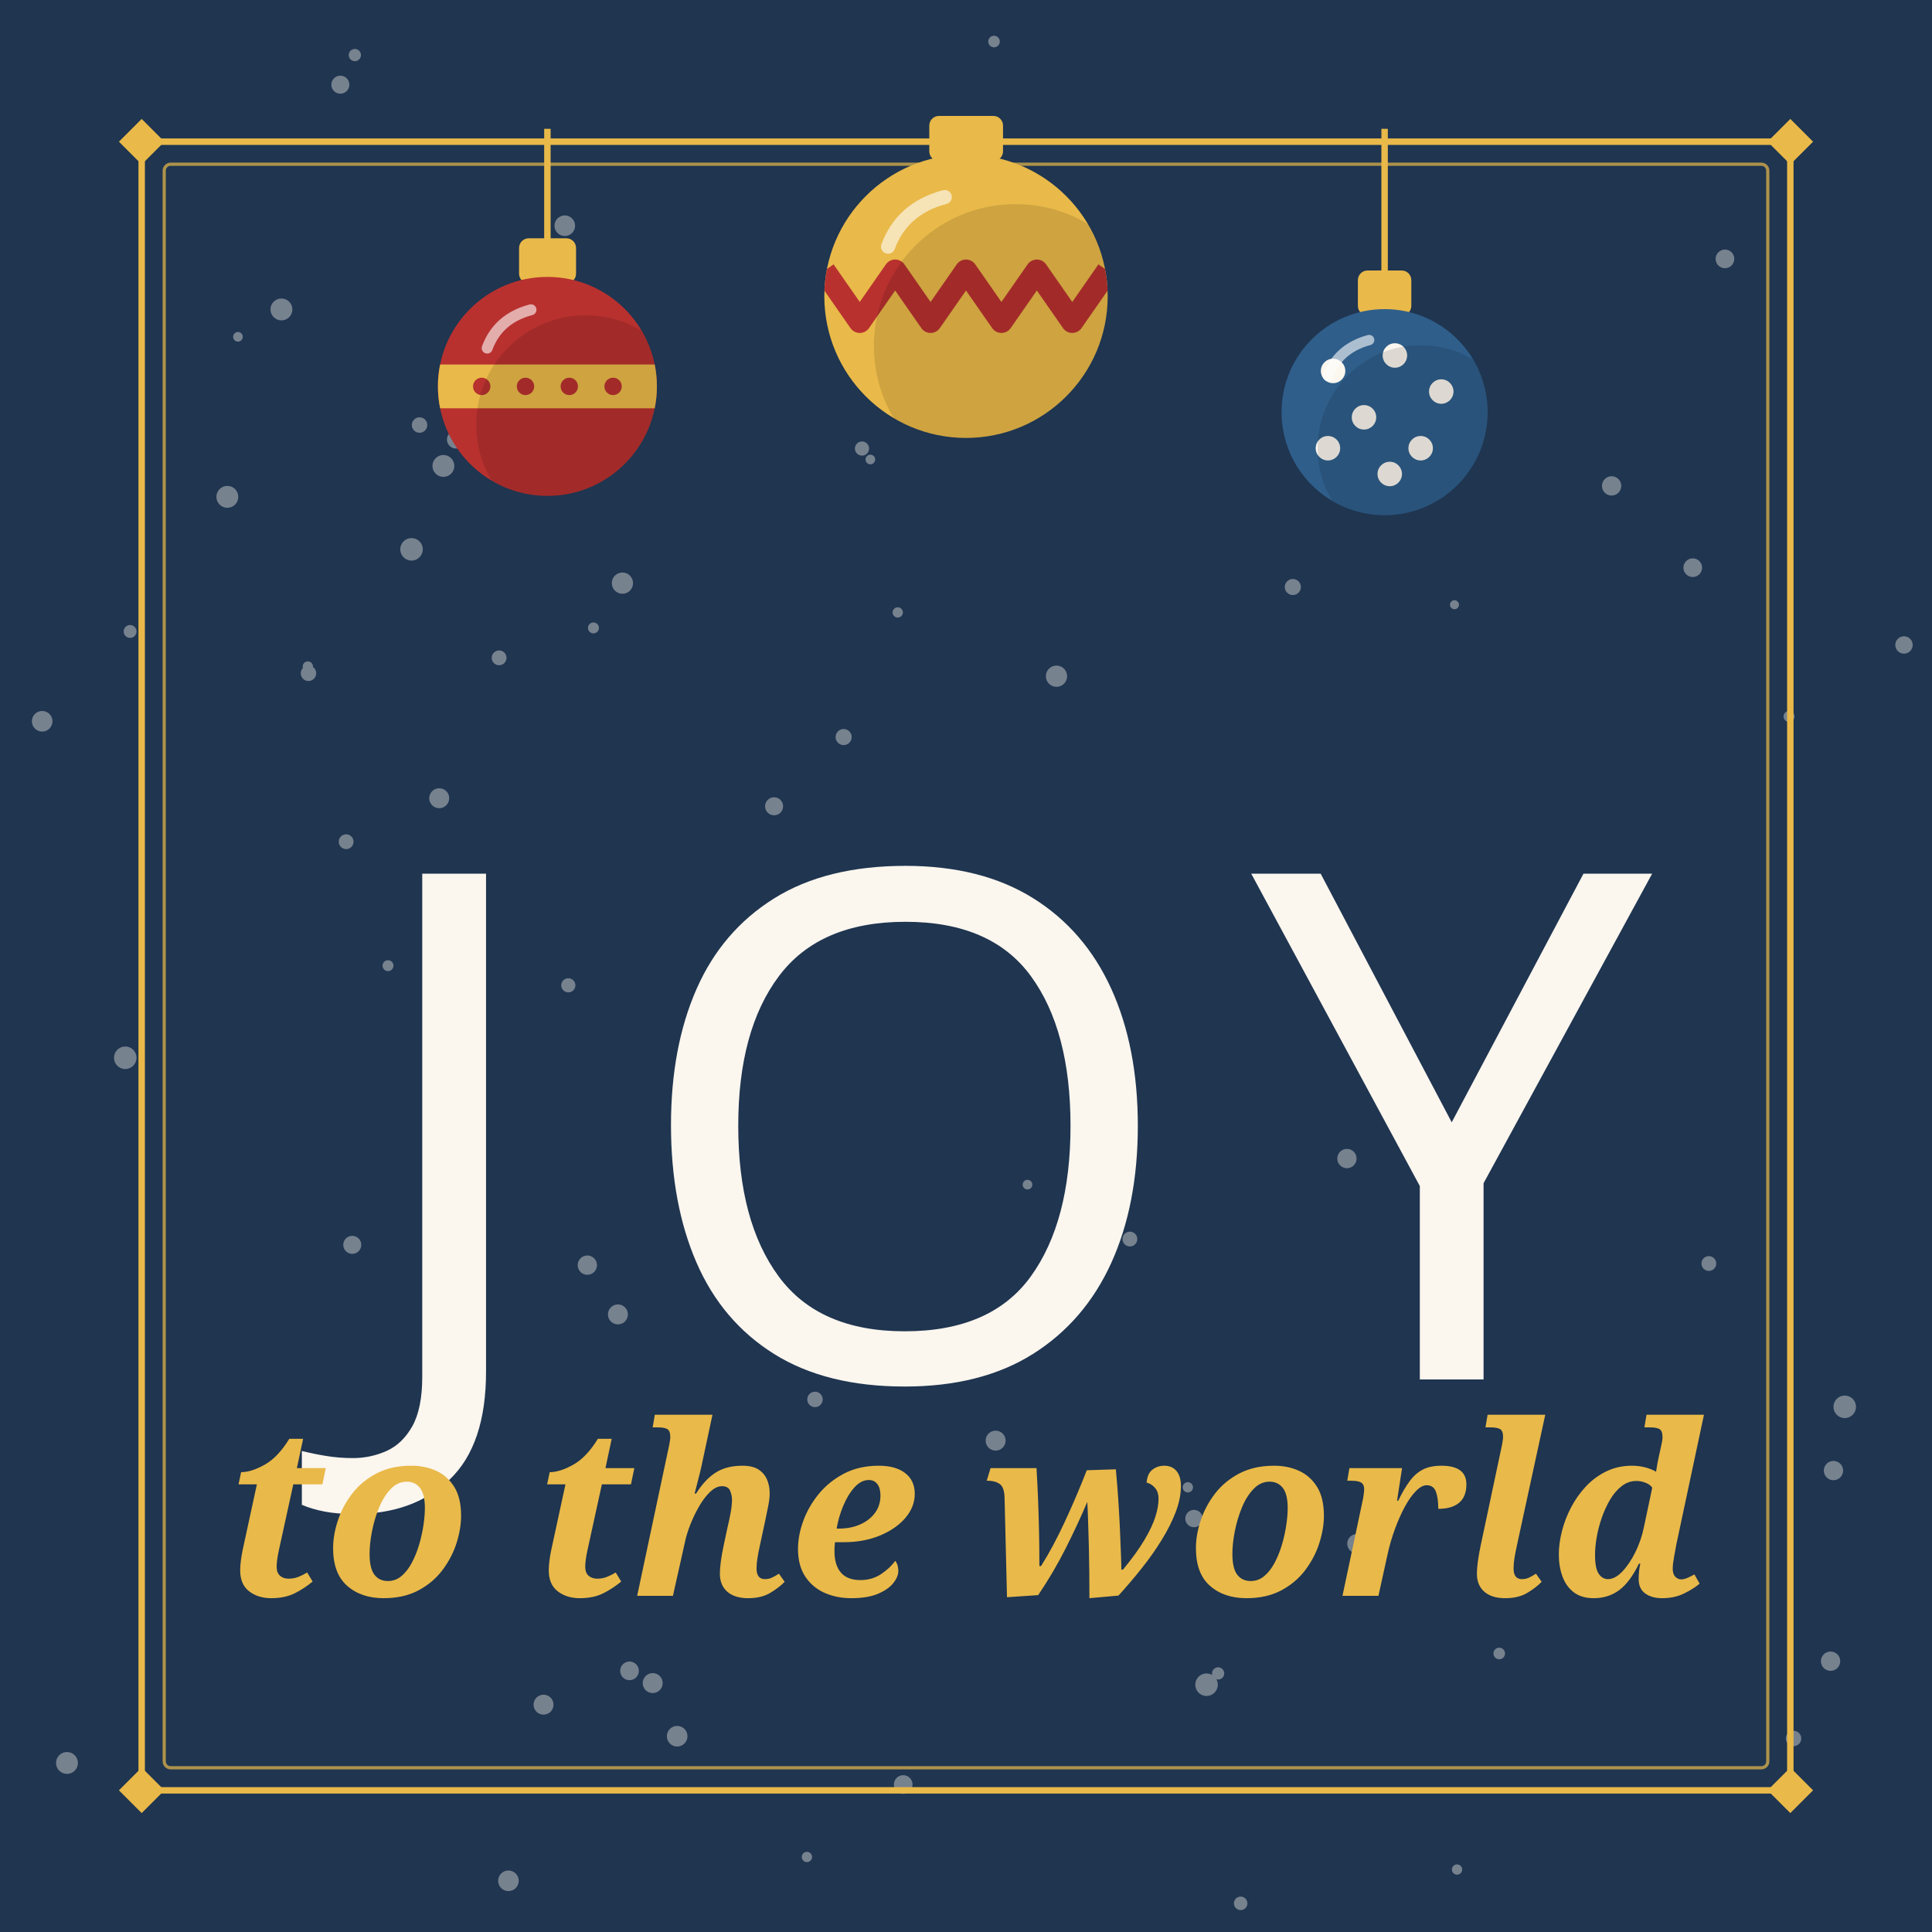
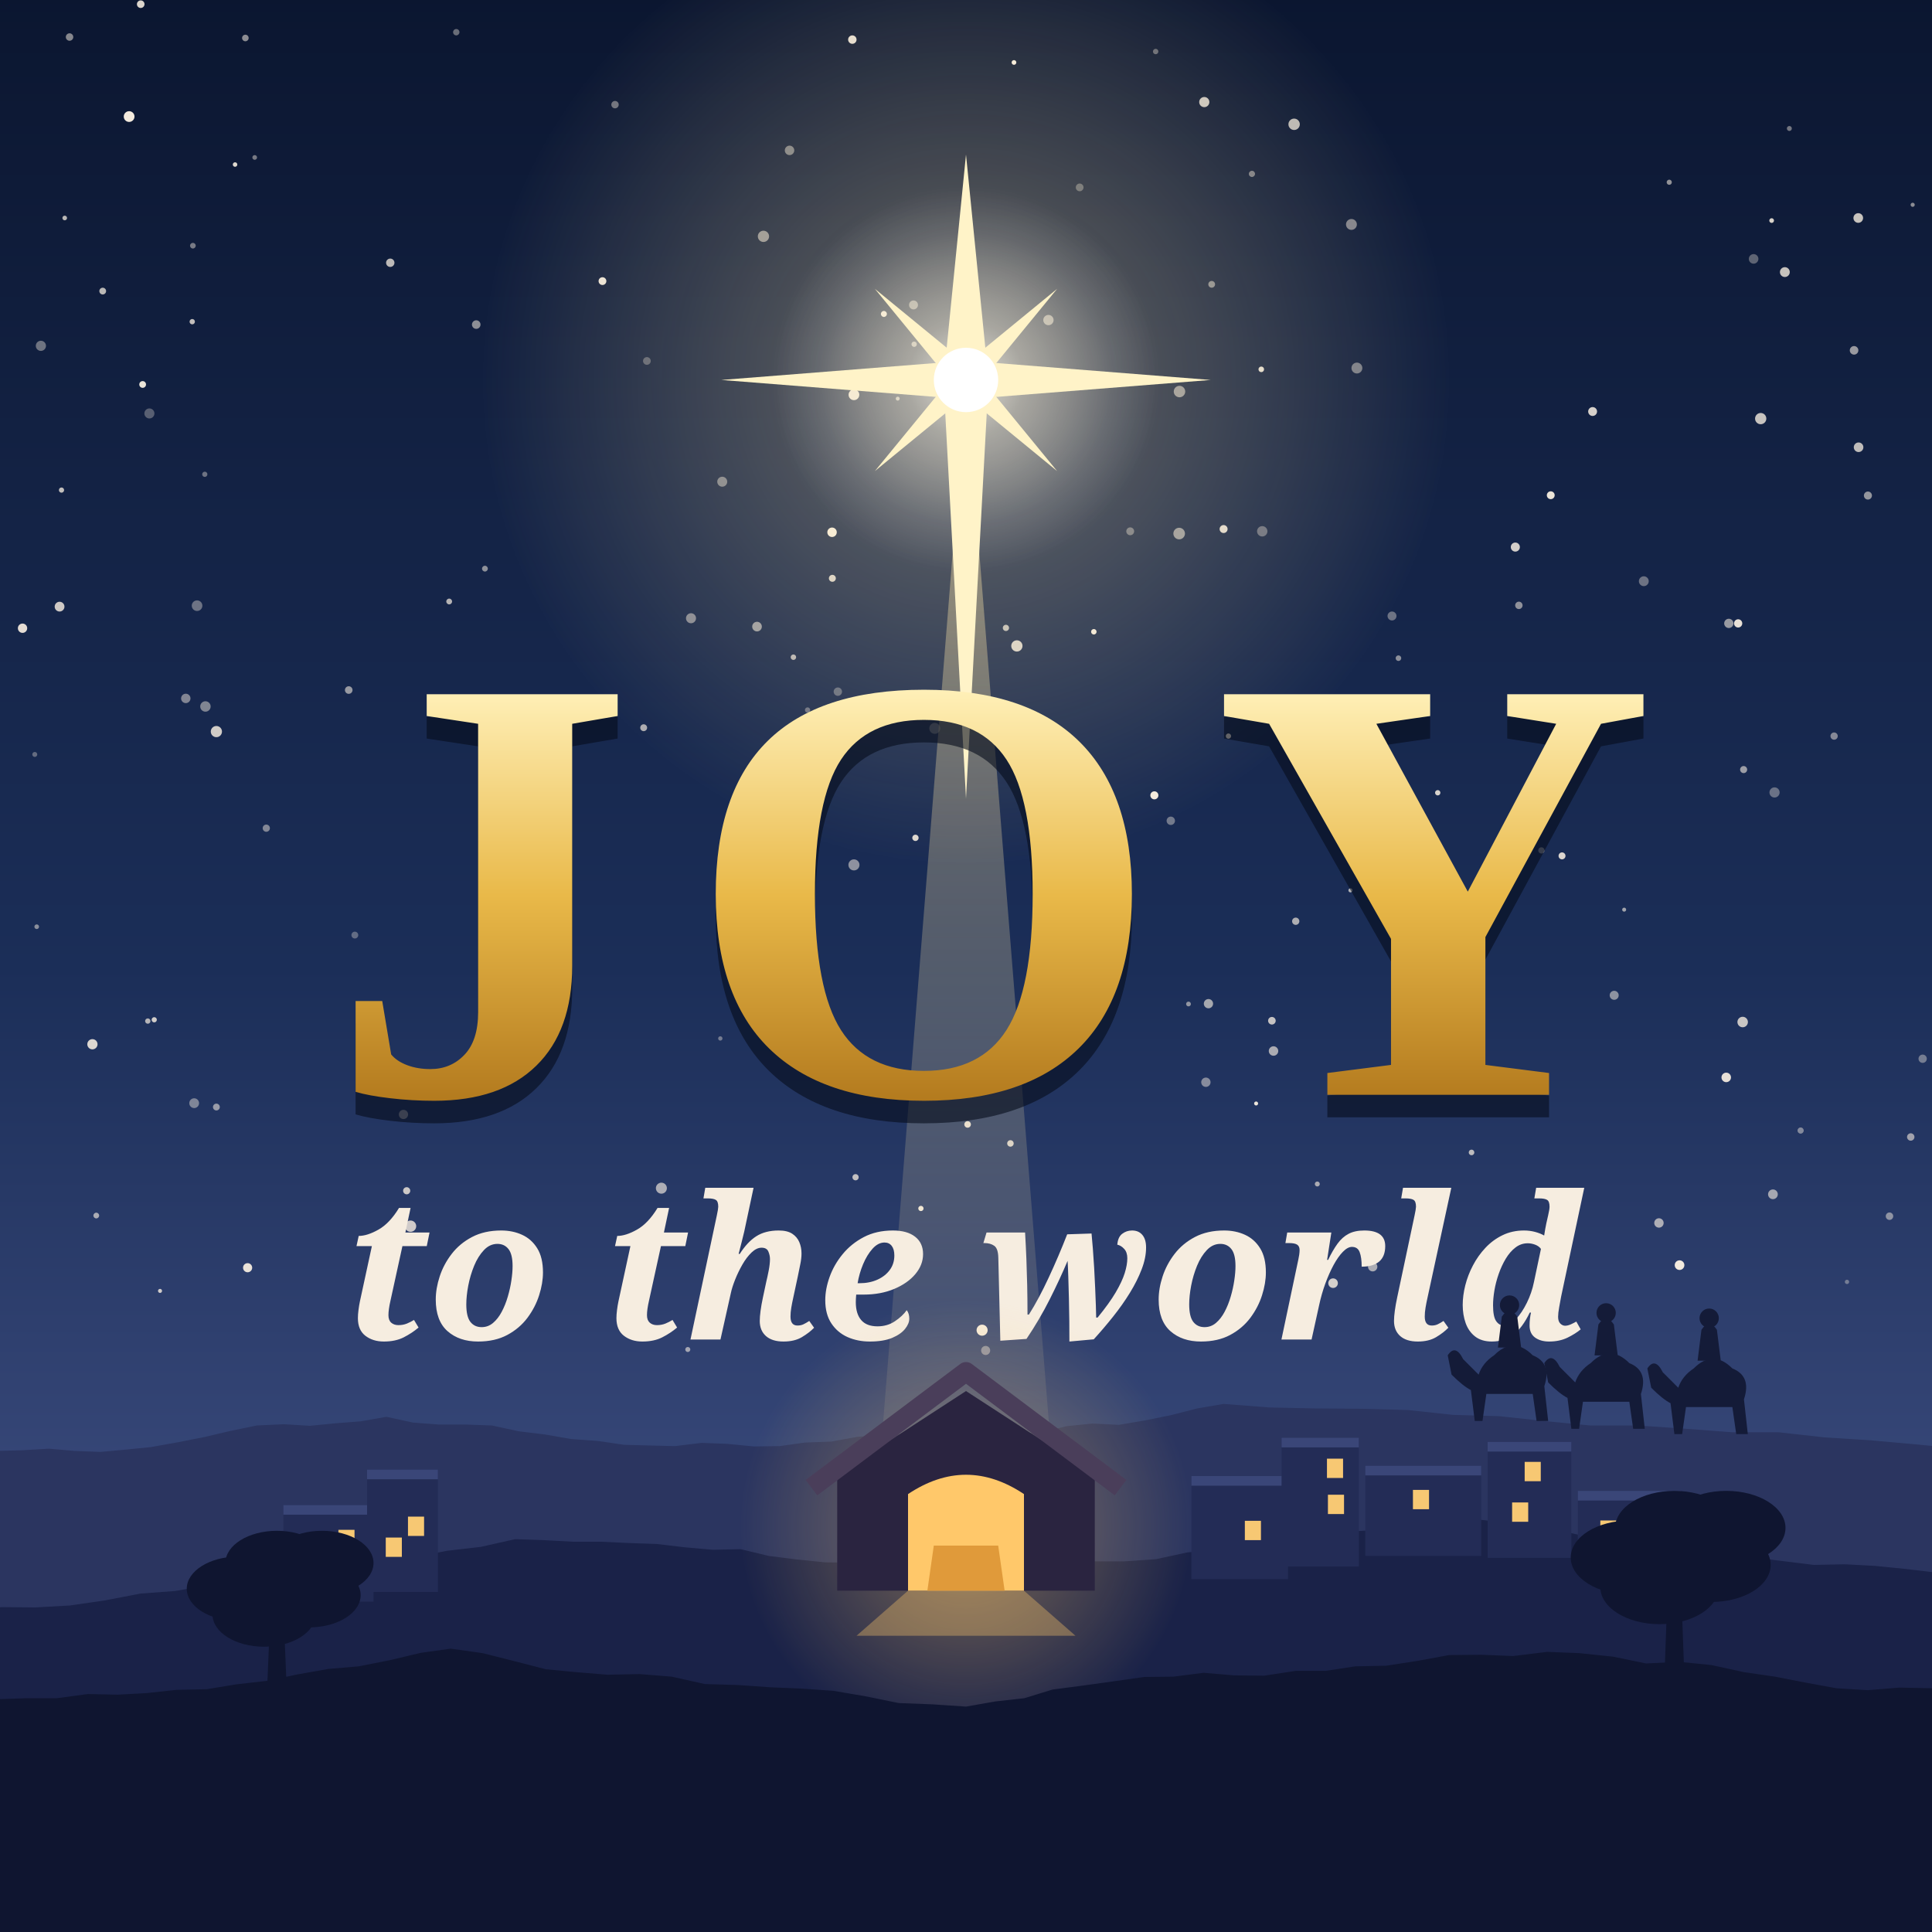
<svg xmlns="http://www.w3.org/2000/svg" viewBox="0 0 600 600">
-   <rect width="600" height="600" fill="#1F3550" />
-   <g fill="#FBF6EE" opacity="0.4">
-     <circle cx="328.1" cy="210.0" r="3.3" />
-     <circle cx="176.5" cy="306.0" r="2.2" />
-     <circle cx="250.6" cy="576.7" r="1.6" />
-     <circle cx="267.7" cy="139.3" r="2.2" />
-     <circle cx="591.3" cy="200.3" r="2.7" />
-     <circle cx="253.1" cy="434.6" r="2.4" />
-     <circle cx="107.5" cy="261.4" r="2.3" />
-     <circle cx="470.9" cy="336.6" r="1.8" />
-     <circle cx="401.5" cy="182.3" r="2.5" />
-     <circle cx="136.4" cy="247.9" r="3.1" />
-     <circle cx="309.2" cy="447.4" r="3.1" />
-     <circle cx="350.9" cy="384.8" r="2.3" />
-     <circle cx="368.9" cy="461.9" r="1.6" />
-     <circle cx="555.6" cy="222.5" r="1.7" />
-     <circle cx="95.6" cy="207.0" r="1.6" />
-     <circle cx="240.4" cy="250.4" r="2.8" />
-     <circle cx="280.5" cy="554.2" r="2.9" />
-     <circle cx="195.5" cy="518.9" r="2.9" />
-     <circle cx="572.9" cy="436.9" r="3.5" />
-     <circle cx="127.8" cy="170.6" r="3.5" />
-     <circle cx="20.8" cy="547.5" r="3.4" />
-     <circle cx="87.4" cy="96.1" r="3.4" />
-     <circle cx="568.5" cy="515.9" r="3.0" />
-     <circle cx="451.7" cy="187.8" r="1.4" />
-     <circle cx="374.7" cy="523.2" r="3.5" />
-     <circle cx="308.7" cy="12.9" r="1.8" />
-     <circle cx="270.3" cy="142.7" r="1.5" />
-     <circle cx="120.5" cy="299.9" r="1.7" />
-     <circle cx="73.9" cy="104.6" r="1.5" />
-     <circle cx="465.6" cy="513.5" r="1.8" />
-     <circle cx="378.3" cy="519.7" r="1.9" />
-     <circle cx="202.7" cy="522.7" r="3.1" />
-     <circle cx="370.8" cy="471.6" r="2.7" />
-     <circle cx="191.9" cy="408.2" r="3.1" />
-     <circle cx="40.4" cy="196.1" r="2.0" />
-     <circle cx="525.7" cy="176.3" r="2.9" />
-     <circle cx="262.0" cy="228.9" r="2.5" />
-     <circle cx="530.7" cy="392.4" r="2.3" />
-     <circle cx="95.8" cy="209.1" r="2.4" />
-     <circle cx="385.3" cy="591.1" r="2.1" />
-     <circle cx="557.0" cy="539.9" r="2.4" />
-     <circle cx="137.7" cy="144.7" r="3.4" />
-     <circle cx="109.4" cy="386.6" r="2.8" />
-     <circle cx="105.7" cy="26.3" r="2.8" />
-     <circle cx="38.9" cy="328.5" r="3.5" />
-     <circle cx="278.8" cy="190.2" r="1.6" />
-     <circle cx="184.3" cy="195.0" r="1.7" />
-     <circle cx="418.3" cy="359.8" r="3.0" />
-     <circle cx="70.6" cy="154.3" r="3.4" />
-     <circle cx="13.1" cy="224.0" r="3.2" />
-     <circle cx="141.6" cy="136.5" r="2.8" />
-     <circle cx="155.0" cy="204.3" r="2.3" />
-     <circle cx="182.4" cy="392.9" r="3.0" />
-     <circle cx="452.5" cy="580.6" r="1.6" />
-     <circle cx="157.9" cy="584.1" r="3.2" />
-     <circle cx="452.1" cy="137.8" r="1.7" />
-     <circle cx="168.8" cy="529.4" r="3.1" />
-     <circle cx="222.3" cy="392.7" r="3.0" />
-     <circle cx="175.4" cy="70.1" r="3.2" />
-     <circle cx="421.4" cy="479.4" r="3.0" />
-     <circle cx="221.4" cy="390.2" r="2.2" />
-     <circle cx="535.7" cy="80.4" r="2.9" />
-     <circle cx="210.3" cy="539.2" r="3.2" />
-     <circle cx="110.2" cy="17.1" r="1.9" />
-     <circle cx="569.4" cy="456.7" r="3.0" />
-     <circle cx="130.3" cy="132.0" r="2.4" />
-     <circle cx="319.1" cy="367.9" r="1.5" />
-     <circle cx="500.5" cy="150.9" r="3.0" />
-     <circle cx="193.3" cy="181.1" r="3.3" />
-     <circle cx="134.7" cy="302.3" r="3.3" />
-   </g>
-   <line x1="170" y1="40" x2="170" y2="76.0" stroke="#E9B949" stroke-width="2" />
-   <rect x="161.2" y="74.0" width="17.7" height="14" rx="3" fill="#E9B949" />
-   <clipPath id="orn170120">
-     <circle cx="170" cy="120" r="34" />
-   </clipPath>
-   <circle cx="170" cy="120" r="34" fill="#B8312F" />
-   <g clip-path="url(#orn170120)">
-     <rect x="136" y="113.2" width="68" height="13.6" fill="#E9B949" />
-     <circle cx="149.6" cy="120.0" r="2.7" fill="#B8312F" />
-     <circle cx="163.2" cy="120.0" r="2.7" fill="#B8312F" />
-     <circle cx="176.8" cy="120.0" r="2.7" fill="#B8312F" />
-     <circle cx="190.4" cy="120.0" r="2.7" fill="#B8312F" />
-     <circle cx="181.9" cy="131.9" r="34" fill="#000000" opacity="0.12" />
-   </g>
-   <path d="M 151.3 108.1 Q 154.7 98.9 164.9 96.2" fill="none" stroke="#FFFFFF" stroke-width="3.4" stroke-linecap="round" opacity="0.6" />
-   <line x1="300" y1="40" x2="300" y2="38.0" stroke="#E9B949" stroke-width="2" />
-   <rect x="288.6" y="36.0" width="22.9" height="14" rx="3" fill="#E9B949" />
-   <clipPath id="orn30092">
-     <circle cx="300" cy="92" r="44" />
-   </clipPath>
-   <circle cx="300" cy="92" r="44" fill="#E9B949" />
-   <g clip-path="url(#orn30092)">
-     <polyline points="256.0,84.1 267.0,99.9 278.0,84.1 289.0,99.9 300.0,84.1 311.0,99.9 322.0,84.1 333.0,99.9 344.0,84.1" fill="none" stroke="#B8312F" stroke-width="7.0" stroke-linejoin="round" />
-     <circle cx="315.4" cy="107.4" r="44" fill="#000000" opacity="0.12" />
-   </g>
-   <path d="M 275.8 76.6 Q 280.2 64.7 293.4 61.2" fill="none" stroke="#FFFFFF" stroke-width="4.4" stroke-linecap="round" opacity="0.6" />
-   <line x1="430" y1="40" x2="430" y2="86.0" stroke="#E9B949" stroke-width="2" />
-   <rect x="421.7" y="84.0" width="16.6" height="14" rx="3" fill="#E9B949" />
-   <clipPath id="orn430128">
-     <circle cx="430" cy="128" r="32" />
-   </clipPath>
-   <circle cx="430" cy="128" r="32" fill="#2F5E8A" />
-   <g clip-path="url(#orn430128)">
-     <circle cx="414.0" cy="115.2" r="3.8" fill="#FBF6EE" />
-     <circle cx="433.2" cy="110.4" r="3.8" fill="#FBF6EE" />
-     <circle cx="447.6" cy="121.6" r="3.8" fill="#FBF6EE" />
-     <circle cx="423.6" cy="129.6" r="3.8" fill="#FBF6EE" />
-     <circle cx="441.2" cy="139.2" r="3.8" fill="#FBF6EE" />
-     <circle cx="412.4" cy="139.2" r="3.8" fill="#FBF6EE" />
-     <circle cx="431.6" cy="147.2" r="3.8" fill="#FBF6EE" />
-     <circle cx="441.2" cy="139.2" r="32" fill="#000000" opacity="0.12" />
-   </g>
-   <path d="M 412.4 116.8 Q 415.6 108.2 425.2 105.6" fill="none" stroke="#FFFFFF" stroke-width="3.2" stroke-linecap="round" opacity="0.6" />
-   <rect x="44" y="44" width="512" height="512" rx="3" fill="none" stroke="#E9B949" stroke-width="2" />
-   <rect x="51" y="51" width="498" height="498" rx="2" fill="none" stroke="#E9B949" stroke-width="1" opacity="0.7" />
-   <rect x="39" y="39" width="10" height="10" transform="rotate(45 44 44)" fill="#E9B949" />
-   <rect x="39" y="551" width="10" height="10" transform="rotate(45 44 556)" fill="#E9B949" />
-   <rect x="551" y="39" width="10" height="10" transform="rotate(45 556 44)" fill="#E9B949" />
-   <rect x="551" y="551" width="10" height="10" transform="rotate(45 556 556)" fill="#E9B949" />
-   <text x="312" y="428.4" text-anchor="middle" font-family="'Bebas Neue', Impact, sans-serif" font-size="220" letter-spacing="24" fill="#FBF6EE">JOY</text>
-   <text x="300" y="495.6" text-anchor="middle" font-family="'Playfair Display', Georgia, serif" font-style="italic" font-weight="700" font-size="74" fill="#E9B949">to the world</text>
+   <defs>
+     <linearGradient id="joy-g1" x1="0" y1="0" x2="0" y2="1">
+       <stop offset="0" stop-color="#0B1630" />
+       <stop offset="0.5" stop-color="#1B2E58" />
+       <stop offset="0.8" stop-color="#3A4A7C" />
+       <stop offset="1" stop-color="#6A6A94" />
+     </linearGradient>
+     <linearGradient id="joy-g2" x1="0" y1="0" x2="0" y2="1">
+       <stop offset="0" stop-color="#FFE7A8" stop-opacity="0.45" />
+       <stop offset="1" stop-color="#FFE7A8" stop-opacity="0" />
+     </linearGradient>
+     <radialGradient id="joy-g3" cx="0.5" cy="0.5" r="0.5">
+       <stop offset="0" stop-color="#FFE7A8" stop-opacity="0.55" />
+       <stop offset="0.3" stop-color="#FFE7A8" stop-opacity="0.275" />
+       <stop offset="1" stop-color="#FFE7A8" stop-opacity="0" />
+     </radialGradient>
+     <radialGradient id="joy-g4" cx="0.5" cy="0.5" r="0.5">
+       <stop offset="0" stop-color="#FFFFFF" stop-opacity="0.7" />
+       <stop offset="0.3" stop-color="#FFFFFF" stop-opacity="0.35" />
+       <stop offset="1" stop-color="#FFFFFF" stop-opacity="0" />
+     </radialGradient>
+     <linearGradient id="joy-g5" x1="0" y1="0" x2="0" y2="1">
+       <stop offset="0" stop-color="#FFF0B8" />
+       <stop offset="0.5" stop-color="#E9B949" />
+       <stop offset="1" stop-color="#B37A1E" />
+     </linearGradient>
+     <radialGradient id="joy-g6" cx="0.5" cy="0.5" r="0.5">
+       <stop offset="0" stop-color="#FFC86A" stop-opacity="0.6" />
+       <stop offset="0.3" stop-color="#FFC86A" stop-opacity="0.3" />
+       <stop offset="1" stop-color="#FFC86A" stop-opacity="0" />
+     </radialGradient>
+   </defs>
+   <rect width="600" height="600" fill="url(#joy-g1)" />
+   <circle cx="573.6" cy="398.1" r="0.67" fill="#F6EDE0" opacity="0.36" />
+   <circle cx="501.3" cy="309.1" r="1.40" fill="#F6EDE0" opacity="0.52" />
+   <circle cx="363.6" cy="254.9" r="1.30" fill="#F6EDE0" opacity="0.41" />
+   <circle cx="258.4" cy="165.3" r="1.47" fill="#F6EDE0" opacity="1.00" />
+   <circle cx="569.6" cy="228.6" r="1.13" fill="#F6EDE0" opacity="0.49" />
+   <circle cx="21.6" cy="11.5" r="1.16" fill="#F6EDE0" opacity="0.52" />
+   <circle cx="228.0" cy="374.6" r="1.23" fill="#F6EDE0" opacity="0.69" />
+   <circle cx="141.7" cy="10.0" r="0.99" fill="#F6EDE0" opacity="0.40" />
+   <circle cx="306.1" cy="419.4" r="1.41" fill="#F6EDE0" opacity="0.43" />
+   <circle cx="536.1" cy="334.6" r="1.48" fill="#F6EDE0" opacity="0.93" />
+   <circle cx="457.7" cy="331.7" r="1.02" fill="#F6EDE0" opacity="0.99" />
+   <circle cx="577.1" cy="67.7" r="1.50" fill="#F6EDE0" opacity="0.80" />
+   <circle cx="276.8" cy="222.7" r="1.19" fill="#F6EDE0" opacity="0.95" />
+   <circle cx="300.5" cy="349.2" r="1.02" fill="#F6EDE0" opacity="0.92" />
+   <circle cx="539.8" cy="193.6" r="1.28" fill="#F6EDE0" opacity="0.94" />
+   <circle cx="434.3" cy="204.4" r="0.87" fill="#F6EDE0" opacity="0.53" />
+   <circle cx="419.7" cy="69.7" r="1.69" fill="#F6EDE0" opacity="0.49" />
+   <circle cx="546.8" cy="130.0" r="1.75" fill="#F6EDE0" opacity="0.79" />
+   <circle cx="302.5" cy="217.5" r="1.38" fill="#F6EDE0" opacity="0.71" />
+   <circle cx="187.1" cy="87.3" r="1.21" fill="#F6EDE0" opacity="0.95" />
+   <circle cx="374.0" cy="31.7" r="1.58" fill="#F6EDE0" opacity="0.81" />
+   <circle cx="544.6" cy="80.4" r="1.49" fill="#F6EDE0" opacity="0.34" />
+   <circle cx="391.7" cy="114.7" r="0.87" fill="#F6EDE0" opacity="0.91" />
+   <circle cx="63.8" cy="219.4" r="1.62" fill="#F6EDE0" opacity="0.47" />
+   <circle cx="126.3" cy="369.8" r="1.11" fill="#F6EDE0" opacity="0.80" />
+   <circle cx="19.1" cy="152.2" r="0.81" fill="#F6EDE0" opacity="0.77" />
+   <circle cx="49.7" cy="400.9" r="0.63" fill="#F6EDE0" opacity="0.81" />
+   <circle cx="12.7" cy="107.4" r="1.58" fill="#F6EDE0" opacity="0.41" />
+   <circle cx="110.2" cy="290.4" r="1.06" fill="#F6EDE0" opacity="0.33" />
+   <circle cx="594.0" cy="63.6" r="0.64" fill="#F6EDE0" opacity="0.54" />
+   <circle cx="369.1" cy="311.8" r="0.74" fill="#F6EDE0" opacity="0.54" />
+   <circle cx="18.5" cy="188.4" r="1.52" fill="#F6EDE0" opacity="0.82" />
+   <circle cx="541.2" cy="317.4" r="1.63" fill="#F6EDE0" opacity="0.79" />
+   <circle cx="283.7" cy="94.7" r="1.39" fill="#F6EDE0" opacity="0.52" />
+   <circle cx="61.2" cy="188.1" r="1.65" fill="#F6EDE0" opacity="0.39" />
+   <circle cx="351.0" cy="165.0" r="1.22" fill="#F6EDE0" opacity="0.40" />
+   <circle cx="575.8" cy="108.8" r="1.33" fill="#F6EDE0" opacity="0.59" />
+   <circle cx="10.8" cy="234.3" r="0.77" fill="#F6EDE0" opacity="0.34" />
+   <circle cx="20.1" cy="67.7" r="0.72" fill="#F6EDE0" opacity="0.74" />
+   <circle cx="305.0" cy="413.1" r="1.72" fill="#F6EDE0" opacity="1.00" />
+   <circle cx="139.5" cy="186.8" r="0.90" fill="#F6EDE0" opacity="0.71" />
+   <circle cx="374.5" cy="336.1" r="1.45" fill="#F6EDE0" opacity="0.48" />
+   <circle cx="253.8" cy="221.0" r="0.61" fill="#F6EDE0" opacity="0.32" />
+   <circle cx="245.2" cy="46.7" r="1.47" fill="#F6EDE0" opacity="0.47" />
+   <circle cx="59.9" cy="76.3" r="0.88" fill="#F6EDE0" opacity="0.45" />
+   <circle cx="312.4" cy="195.0" r="0.97" fill="#F6EDE0" opacity="0.75" />
+   <circle cx="127.5" cy="380.8" r="1.76" fill="#F6EDE0" opacity="0.81" />
+   <circle cx="260.2" cy="214.8" r="1.30" fill="#F6EDE0" opacity="0.34" />
+   <circle cx="250.8" cy="220.5" r="0.82" fill="#F6EDE0" opacity="0.37" />
+   <circle cx="481.6" cy="153.8" r="1.22" fill="#F6EDE0" opacity="0.95" />
+   <circle cx="366.3" cy="121.6" r="1.78" fill="#F6EDE0" opacity="0.56" />
+   <circle cx="11.4" cy="287.8" r="0.72" fill="#F6EDE0" opacity="0.51" />
+   <circle cx="504.4" cy="282.5" r="0.62" fill="#F6EDE0" opacity="0.62" />
+   <circle cx="246.4" cy="204.1" r="0.85" fill="#F6EDE0" opacity="0.71" />
+   <circle cx="44.3" cy="119.4" r="1.05" fill="#F6EDE0" opacity="0.95" />
+   <circle cx="45.9" cy="317.1" r="0.83" fill="#F6EDE0" opacity="0.70" />
+   <circle cx="235.1" cy="194.6" r="1.50" fill="#F6EDE0" opacity="0.58" />
+   <circle cx="73.0" cy="51.1" r="0.70" fill="#F6EDE0" opacity="0.90" />
+   <circle cx="384.6" cy="403.1" r="1.43" fill="#F6EDE0" opacity="0.32" />
+   <circle cx="395.5" cy="326.4" r="1.47" fill="#F6EDE0" opacity="0.65" />
+   <circle cx="214.6" cy="192.0" r="1.56" fill="#F6EDE0" opacity="0.49" />
+   <circle cx="315.8" cy="200.6" r="1.75" fill="#F6EDE0" opacity="0.86" />
+   <circle cx="559.2" cy="351.1" r="0.96" fill="#F6EDE0" opacity="0.46" />
+   <circle cx="293.3" cy="109.0" r="1.11" fill="#F6EDE0" opacity="0.78" />
+   <circle cx="551.1" cy="246.1" r="1.58" fill="#F6EDE0" opacity="0.37" />
+   <circle cx="213.6" cy="419.1" r="0.78" fill="#F6EDE0" opacity="0.59" />
+   <circle cx="40.1" cy="36.2" r="1.67" fill="#F6EDE0" opacity="0.99" />
+   <circle cx="388.8" cy="54.0" r="0.96" fill="#F6EDE0" opacity="0.46" />
+   <circle cx="402.4" cy="286.1" r="1.13" fill="#F6EDE0" opacity="0.67" />
+   <circle cx="67.2" cy="227.2" r="1.74" fill="#F6EDE0" opacity="0.83" />
+   <circle cx="57.7" cy="216.9" r="1.46" fill="#F6EDE0" opacity="0.48" />
+   <circle cx="536.9" cy="193.6" r="1.44" fill="#F6EDE0" opacity="0.58" />
+   <circle cx="597.1" cy="328.8" r="1.29" fill="#F6EDE0" opacity="0.40" />
+   <circle cx="264.7" cy="12.3" r="1.31" fill="#F6EDE0" opacity="0.92" />
+   <circle cx="108.3" cy="214.3" r="1.18" fill="#F6EDE0" opacity="0.58" />
+   <circle cx="426.3" cy="393.4" r="1.45" fill="#F6EDE0" opacity="0.63" />
+   <circle cx="577.2" cy="138.9" r="1.49" fill="#F6EDE0" opacity="0.76" />
+   <circle cx="457.0" cy="357.9" r="0.87" fill="#F6EDE0" opacity="0.73" />
+   <circle cx="241.6" cy="280.1" r="1.77" fill="#F6EDE0" opacity="0.74" />
+   <circle cx="7.0" cy="195.1" r="1.45" fill="#F6EDE0" opacity="0.92" />
+   <circle cx="390.1" cy="342.7" r="0.62" fill="#F6EDE0" opacity="0.96" />
+   <circle cx="437.7" cy="254.7" r="1.69" fill="#F6EDE0" opacity="0.92" />
+   <circle cx="60.3" cy="342.6" r="1.52" fill="#F6EDE0" opacity="0.44" />
+   <circle cx="446.5" cy="246.2" r="0.83" fill="#F6EDE0" opacity="0.86" />
+   <circle cx="82.7" cy="257.2" r="1.12" fill="#F6EDE0" opacity="0.48" />
+   <circle cx="339.7" cy="196.2" r="0.85" fill="#F6EDE0" opacity="0.98" />
+   <circle cx="43.7" cy="1.3" r="1.18" fill="#F6EDE0" opacity="0.89" />
+   <circle cx="395.0" cy="317.0" r="1.18" fill="#F6EDE0" opacity="0.77" />
+   <circle cx="200.9" cy="112.1" r="1.20" fill="#F6EDE0" opacity="0.32" />
+   <circle cx="47.9" cy="316.7" r="0.81" fill="#F6EDE0" opacity="0.83" />
+   <circle cx="470.6" cy="169.9" r="1.41" fill="#F6EDE0" opacity="0.85" />
+   <circle cx="518.4" cy="56.6" r="0.80" fill="#F6EDE0" opacity="0.57" />
+   <circle cx="278.8" cy="123.8" r="0.61" fill="#F6EDE0" opacity="0.69" />
+   <circle cx="580.1" cy="153.9" r="1.25" fill="#F6EDE0" opacity="0.57" />
+   <circle cx="265.7" cy="365.6" r="0.97" fill="#F6EDE0" opacity="0.75" />
+   <circle cx="290.3" cy="226.2" r="1.70" fill="#F6EDE0" opacity="0.35" />
+   <circle cx="494.6" cy="127.8" r="1.38" fill="#F6EDE0" opacity="0.86" />
+   <circle cx="392.0" cy="165.0" r="1.61" fill="#F6EDE0" opacity="0.37" />
+   <circle cx="380.0" cy="164.3" r="1.24" fill="#F6EDE0" opacity="0.90" />
+   <circle cx="478.7" cy="264.1" r="0.97" fill="#F6EDE0" opacity="0.46" />
+   <circle cx="274.5" cy="97.5" r="0.93" fill="#F6EDE0" opacity="0.97" />
+   <circle cx="67.2" cy="343.8" r="1.06" fill="#F6EDE0" opacity="0.56" />
+   <circle cx="191.0" cy="32.5" r="1.15" fill="#F6EDE0" opacity="0.42" />
+   <circle cx="265.2" cy="122.6" r="1.67" fill="#F6EDE0" opacity="0.95" />
+   <circle cx="265.2" cy="268.6" r="1.72" fill="#F6EDE0" opacity="0.53" />
+   <circle cx="59.7" cy="99.9" r="0.83" fill="#F6EDE0" opacity="0.77" />
+   <circle cx="224.3" cy="149.6" r="1.55" fill="#F6EDE0" opacity="0.46" />
+   <circle cx="485.1" cy="265.8" r="1.08" fill="#F6EDE0" opacity="0.88" />
+   <circle cx="205.4" cy="369.0" r="1.71" fill="#F6EDE0" opacity="0.65" />
+   <circle cx="414.0" cy="398.5" r="1.49" fill="#F6EDE0" opacity="0.83" />
+   <circle cx="521.6" cy="392.9" r="1.50" fill="#F6EDE0" opacity="0.99" />
+   <circle cx="175.0" cy="261.4" r="1.40" fill="#F6EDE0" opacity="0.56" />
+   <circle cx="237.1" cy="73.4" r="1.75" fill="#F6EDE0" opacity="0.55" />
+   <circle cx="286.0" cy="375.3" r="0.82" fill="#F6EDE0" opacity="0.97" />
+   <circle cx="76.2" cy="11.8" r="1.02" fill="#F6EDE0" opacity="0.55" />
+   <circle cx="550.6" cy="370.9" r="1.51" fill="#F6EDE0" opacity="0.61" />
+   <circle cx="325.6" cy="99.4" r="1.60" fill="#F6EDE0" opacity="0.57" />
+   <circle cx="170.8" cy="267.9" r="0.78" fill="#F6EDE0" opacity="0.52" />
+   <circle cx="555.7" cy="39.9" r="0.77" fill="#F6EDE0" opacity="0.44" />
+   <circle cx="150.6" cy="176.6" r="0.90" fill="#F6EDE0" opacity="0.54" />
+   <circle cx="147.9" cy="100.8" r="1.33" fill="#F6EDE0" opacity="0.54" />
+   <circle cx="223.7" cy="322.5" r="0.67" fill="#F6EDE0" opacity="0.40" />
+   <circle cx="510.5" cy="180.5" r="1.53" fill="#F6EDE0" opacity="0.39" />
+   <circle cx="313.8" cy="355.1" r="1.01" fill="#F6EDE0" opacity="0.84" />
+   <circle cx="366.2" cy="165.7" r="1.80" fill="#F6EDE0" opacity="0.57" />
+   <circle cx="284.3" cy="260.2" r="0.98" fill="#F6EDE0" opacity="0.89" />
+   <circle cx="358.5" cy="247.0" r="1.25" fill="#F6EDE0" opacity="0.99" />
+   <circle cx="593.4" cy="353.1" r="1.15" fill="#F6EDE0" opacity="0.59" />
+   <circle cx="314.9" cy="19.4" r="0.73" fill="#F6EDE0" opacity="1.00" />
+   <circle cx="76.9" cy="393.7" r="1.42" fill="#F6EDE0" opacity="0.94" />
+   <circle cx="46.4" cy="128.4" r="1.56" fill="#F6EDE0" opacity="0.31" />
+   <circle cx="63.6" cy="147.3" r="0.81" fill="#F6EDE0" opacity="0.40" />
+   <circle cx="401.9" cy="38.6" r="1.77" fill="#F6EDE0" opacity="0.75" />
+   <circle cx="29.9" cy="377.5" r="0.89" fill="#F6EDE0" opacity="0.64" />
+   <circle cx="335.3" cy="58.2" r="1.20" fill="#F6EDE0" opacity="0.34" />
+   <circle cx="119.8" cy="385.8" r="1.59" fill="#F6EDE0" opacity="0.67" />
+   <circle cx="409.1" cy="367.7" r="0.77" fill="#F6EDE0" opacity="0.64" />
+   <circle cx="79.1" cy="48.9" r="0.73" fill="#F6EDE0" opacity="0.45" />
+   <circle cx="31.9" cy="90.4" r="1.05" fill="#F6EDE0" opacity="0.74" />
+   <circle cx="515.2" cy="379.8" r="1.46" fill="#F6EDE0" opacity="0.65" />
+   <circle cx="550.2" cy="68.5" r="0.73" fill="#F6EDE0" opacity="0.87" />
+   <circle cx="376.3" cy="88.3" r="1.05" fill="#F6EDE0" opacity="0.51" />
+   <circle cx="258.5" cy="179.6" r="1.08" fill="#F6EDE0" opacity="0.86" />
+   <circle cx="486.9" cy="236.2" r="1.17" fill="#F6EDE0" opacity="0.50" />
+   <circle cx="459.2" cy="414.5" r="0.87" fill="#F6EDE0" opacity="0.79" />
+   <circle cx="419.4" cy="276.5" r="0.64" fill="#F6EDE0" opacity="0.69" />
+   <circle cx="121.2" cy="81.6" r="1.30" fill="#F6EDE0" opacity="0.75" />
+   <circle cx="375.3" cy="311.7" r="1.44" fill="#F6EDE0" opacity="0.63" />
+   <circle cx="28.7" cy="324.3" r="1.59" fill="#F6EDE0" opacity="0.88" />
+   <circle cx="358.9" cy="16.0" r="0.84" fill="#F6EDE0" opacity="0.38" />
+   <circle cx="381.5" cy="228.6" r="0.82" fill="#F6EDE0" opacity="0.97" />
+   <circle cx="586.8" cy="377.7" r="1.16" fill="#F6EDE0" opacity="0.50" />
+   <circle cx="125.3" cy="346.1" r="1.44" fill="#F6EDE0" opacity="0.49" />
+   <circle cx="541.5" cy="239.0" r="1.10" fill="#F6EDE0" opacity="0.59" />
+   <circle cx="432.3" cy="191.3" r="1.39" fill="#F6EDE0" opacity="0.39" />
+   <circle cx="421.4" cy="114.3" r="1.69" fill="#F6EDE0" opacity="0.45" />
+   <circle cx="199.9" cy="226.0" r="1.07" fill="#F6EDE0" opacity="0.67" />
+   <circle cx="554.3" cy="84.5" r="1.53" fill="#F6EDE0" opacity="0.79" />
+   <circle cx="471.7" cy="188.0" r="1.15" fill="#F6EDE0" opacity="0.54" />
+   <circle cx="283.9" cy="106.9" r="0.83" fill="#F6EDE0" opacity="0.63" />
+   <polygon points="300,120 268,520 332,520" fill="url(#joy-g2)" />
+   <circle cx="300" cy="118" r="150" fill="url(#joy-g3)" />
+   <circle cx="300" cy="118" r="60" fill="url(#joy-g4)" />
+   <polygon points="307.0,118.0 300.0,48.0 293.0,118.0" fill="#FFF3C8" />
+   <polygon points="293.0,118.0 300.0,248.0 307.0,118.0" fill="#FFF3C8" />
+   <polygon points="300.0,124.0 376.0,118.0 300.0,112.0" fill="#FFF3C8" />
+   <polygon points="300.0,112.0 224.0,118.0 300.0,124.0" fill="#FFF3C8" />
+   <polygon points="302.8,120.8 328.3,89.7 297.2,115.2" fill="#FFF3C8" />
+   <polygon points="297.2,120.8 328.3,146.3 302.8,115.2" fill="#FFF3C8" />
+   <polygon points="297.2,115.2 271.7,146.3 302.8,120.8" fill="#FFF3C8" />
+   <polygon points="302.8,115.2 271.7,89.7 297.2,120.8" fill="#FFF3C8" />
+   <circle cx="300" cy="118" r="10" fill="#FFFFFF" />
+   <text x="308.0" y="340.0" text-anchor="middle" font-family="Cinzel, 'Times New Roman', serif" font-weight="600" font-size="190" letter-spacing="16" fill="#050B1A" transform="translate(0 7)" opacity="0.6">JOY</text>
+   <text x="308.0" y="340.0" text-anchor="middle" font-family="Cinzel, 'Times New Roman', serif" font-weight="600" font-size="190" letter-spacing="16" fill="url(#joy-g5)">JOY</text>
+   <text x="300.0" y="416.0" text-anchor="middle" font-family="'Playfair Display', Georgia, serif" font-style="italic" font-weight="700" font-size="62" fill="#F6EDE0">to the world</text>
+   <polygon points="-10.0,452.0 -1.6,450.6 6.7,450.4 15.2,449.9 23.2,450.6 31.2,450.9 38.9,450.2 46.9,449.4 55.3,447.9 63.4,446.3 71.5,444.4 79.7,442.7 88.2,442.3 96.2,442.8 104.4,442.0 112.1,441.4 120.0,440.0 128.3,441.8 136.3,442.4 144.5,442.4 152.8,442.7 161.1,444.5 169.3,445.5 177.3,446.9 185.7,447.5 193.8,448.7 201.6,448.9 209.6,449.1 217.9,448.1 225.8,448.4 234.1,449.2 242.1,449.1 250.0,448.0 258.1,447.7 266.4,446.2 274.3,445.6 282.1,445.4 290.4,444.6 298.8,444.6 307.0,444.5 315.6,445.4 323.5,444.8 331.3,442.9 339.3,442.1 347.5,442.5 355.7,441.1 363.6,439.5 371.8,437.4 380.0,436.0 394.2,437.1 408.3,437.4 422.8,437.5 437.3,437.9 451.2,439.4 465.5,439.8 479.5,441.3 493.9,442.7 508.7,442.7 523.3,443.7 537.9,444.8 552.3,444.8 566.7,446.4 581.0,447.3 595.4,448.6 610.0,450.0 610.0,600.0 -10.0,600.0" fill="#2B3560" />
+   <g transform="translate(470 441.3002) scale(-0.6 0.6)" fill="#141B38">
+     <path d="M -18 0 L -16 -18 Q -20 -30 -10 -34 Q 0 -44 10 -34 Q 16 -30 18 -24 L 26 -32 Q 30 -40 34 -34 L 32 -24 Q 26 -18 22 -16 L 20 0 L 16 0 L 14 -14 L -10 -14 L -12 0 Z" />
+     <path d="M -4 -38 L -2 -54 Q 2 -60 6 -54 L 8 -38 Z" />
+     <circle cx="2" cy="-60" r="5" />
+   </g>
+   <g transform="translate(500 443.7237) scale(-0.6 0.6)" fill="#141B38">
+     <path d="M -18 0 L -16 -18 Q -20 -30 -10 -34 Q 0 -44 10 -34 Q 16 -30 18 -24 L 26 -32 Q 30 -40 34 -34 L 32 -24 Q 26 -18 22 -16 L 20 0 L 16 0 L 14 -14 L -10 -14 L -12 0 Z" />
+     <path d="M -4 -38 L -2 -54 Q 2 -60 6 -54 L 8 -38 Z" />
+     <circle cx="2" cy="-60" r="5" />
+   </g>
+   <g transform="translate(532 445.3763) scale(-0.6 0.6)" fill="#141B38">
+     <path d="M -18 0 L -16 -18 Q -20 -30 -10 -34 Q 0 -44 10 -34 Q 16 -30 18 -24 L 26 -32 Q 30 -40 34 -34 L 32 -24 Q 26 -18 22 -16 L 20 0 L 16 0 L 14 -14 L -10 -14 L -12 0 Z" />
+     <path d="M -4 -38 L -2 -54 Q 2 -60 6 -54 L 8 -38 Z" />
+     <circle cx="2" cy="-60" r="5" />
+   </g>
+   <polygon points="-10.0,500.0 0.5,499.1 11.0,499.2 21.7,498.6 32.7,497.0 43.6,494.9 54.4,494.1 65.2,492.2 75.7,491.6 86.0,490.4 96.3,488.1 107.0,486.9 117.6,486.1 128.2,483.7 138.9,481.6 149.3,480.4 160.0,478.0 168.8,478.3 178.0,478.8 186.7,478.8 195.3,479.2 204.0,479.5 212.4,480.5 221.4,481.3 230.0,481.1 238.7,483.2 247.4,484.3 256.2,485.2 265.0,485.3 274.0,486.1 282.8,486.7 291.4,487.6 300.0,488.0 309.8,486.9 319.6,486.9 329.4,485.6 339.0,484.9 349.1,484.9 359.1,484.2 368.8,482.1 378.8,481.3 388.7,479.8 399.0,478.1 409.3,476.5 419.8,475.6 429.9,475.0 440.0,473.3 449.9,472.5 460.0,472.0 469.7,473.2 479.0,474.2 488.3,476.2 497.9,478.4 507.3,479.1 516.7,480.8 525.8,481.7 534.9,483.1 544.4,483.7 553.6,484.8 563.3,486.0 572.9,485.8 582.3,486.3 591.3,487.2 600.7,488.3 610.0,490.0 610.0,600.0 -10.0,600.0" fill="#1A2248" />
+   <rect x="370" y="458.4" width="30" height="32" fill="#232C56" />
+   <rect x="370" y="458.4" width="30" height="3" fill="#3A4678" />
+   <rect x="386.6" y="472.3" width="5" height="6" fill="#F7C873" />
+   <rect x="398" y="446.5" width="24" height="40" fill="#232C56" />
+   <rect x="398" y="446.5" width="24" height="3" fill="#3A4678" />
+   <rect x="412.1" y="453.0" width="5" height="6" fill="#F7C873" />
+   <rect x="412.4" y="464.2" width="5" height="6" fill="#F7C873" />
+   <rect x="424" y="455.2" width="36" height="28" fill="#232C56" />
+   <rect x="424" y="455.2" width="36" height="3" fill="#3A4678" />
+   <rect x="438.8" y="462.7" width="5" height="6" fill="#F7C873" />
+   <rect x="462" y="447.8" width="26" height="36" fill="#232C56" />
+   <rect x="462" y="447.8" width="26" height="3" fill="#3A4678" />
+   <rect x="473.5" y="454.0" width="5" height="6" fill="#F7C873" />
+   <rect x="469.6" y="466.6" width="5" height="6" fill="#F7C873" />
+   <rect x="490" y="463.0" width="32" height="26" fill="#232C56" />
+   <rect x="490" y="463.0" width="32" height="3" fill="#3A4678" />
+   <rect x="497.0" y="472.2" width="5" height="6" fill="#F7C873" />
+   <rect x="505.7" y="469.5" width="5" height="6" fill="#F7C873" />
+   <rect x="88" y="467.4" width="28" height="30" fill="#232C56" />
+   <rect x="88" y="467.4" width="28" height="3" fill="#3A4678" />
+   <rect x="105.1" y="475.1" width="5" height="6" fill="#F7C873" />
+   <rect x="106.7" y="480.4" width="5" height="6" fill="#F7C873" />
+   <rect x="114" y="456.4" width="22" height="38" fill="#232C56" />
+   <rect x="114" y="456.4" width="22" height="3" fill="#3A4678" />
+   <rect x="126.7" y="471.0" width="5" height="6" fill="#F7C873" />
+   <rect x="119.8" y="477.5" width="5" height="6" fill="#F7C873" />
+   <circle cx="300" cy="474.0" r="70" fill="url(#joy-g6)" />
+   <path d="M 260 494.0 L 260 458.0 L 300 432.0 L 340 458.0 L 340 494.0 Z" fill="#2A2440" />
+   <path d="M 252 462.0 L 300 426.0 L 348 462.0" fill="none" stroke="#4A3E5A" stroke-width="6" stroke-linejoin="round" />
+   <path d="M 282 494.0 L 282 464.0 Q 300 452.0 318 464.0 L 318 494.0 Z" fill="#FFC86A" />
+   <path d="M 288 494.0 L 290 480.0 L 310 480.0 L 312 494.0 Z" fill="#E09A3A" />
+   <polygon points="282,494.0 318,494.0 334,508.0 266,508.0" fill="#FFC86A" opacity="0.35" />
+   <polygon points="-10.0,528.0 -0.9,527.7 8.3,527.4 17.6,527.4 27.3,526.1 36.5,526.3 45.6,525.8 54.8,524.8 64.2,524.6 73.3,523.1 82.9,522.0 92.4,520.0 102.0,518.3 111.4,517.5 121.0,515.6 130.7,513.3 140.0,512.0 149.9,513.4 159.8,515.9 169.5,518.4 178.9,519.3 188.6,520.1 198.6,519.9 208.6,520.7 218.9,523.0 229.2,523.3 239.2,524.0 248.8,524.4 258.8,525.1 268.8,526.8 279.1,528.9 289.5,529.3 300.0,530.0 309.1,528.4 318.1,527.4 326.9,524.7 336.1,523.5 345.5,522.2 355.3,520.8 364.4,520.7 373.8,519.5 383.2,520.3 392.6,520.4 402.4,518.9 411.7,518.9 420.9,517.5 430.5,517.3 440.2,515.8 450.0,514.0 460.1,513.9 469.9,514.3 480.5,513.0 490.5,513.4 501.0,514.5 511.2,516.6 521.5,516.1 531.5,517.1 541.6,519.3 551.2,520.7 561.0,522.6 570.3,524.3 580.0,524.9 589.9,524.1 599.9,524.3 610.0,526.0 610.0,600.0 -10.0,600.0" fill="#0F1530" />
+   <g fill="#0F1530">
+     <path d="M 83 523.384 L 84 499.4 L 88 499.4 L 89 523.384 Z" />
+     <ellipse cx="74.0" cy="493.4" rx="16.0" ry="10.0" />
+     <ellipse cx="96.0" cy="495.4" rx="16.0" ry="10.0" />
+     <ellipse cx="86.0" cy="485.4" rx="16.0" ry="10.0" />
+     <ellipse cx="82.0" cy="501.4" rx="16.0" ry="10.0" />
+     <ellipse cx="100.0" cy="485.4" rx="16.0" ry="10.0" />
+   </g>
+   <g fill="#0F1530">
+     <path d="M 517 518.16 L 518 490.6 L 522 490.6 L 523 518.16 Z" />
+     <ellipse cx="506.2" cy="483.7" rx="18.4" ry="11.5" />
+     <ellipse cx="531.5" cy="486.0" rx="18.4" ry="11.5" />
+     <ellipse cx="520.0" cy="474.5" rx="18.4" ry="11.5" />
+     <ellipse cx="515.4" cy="492.9" rx="18.4" ry="11.5" />
+     <ellipse cx="536.1" cy="474.5" rx="18.4" ry="11.5" />
+   </g>
</svg>
